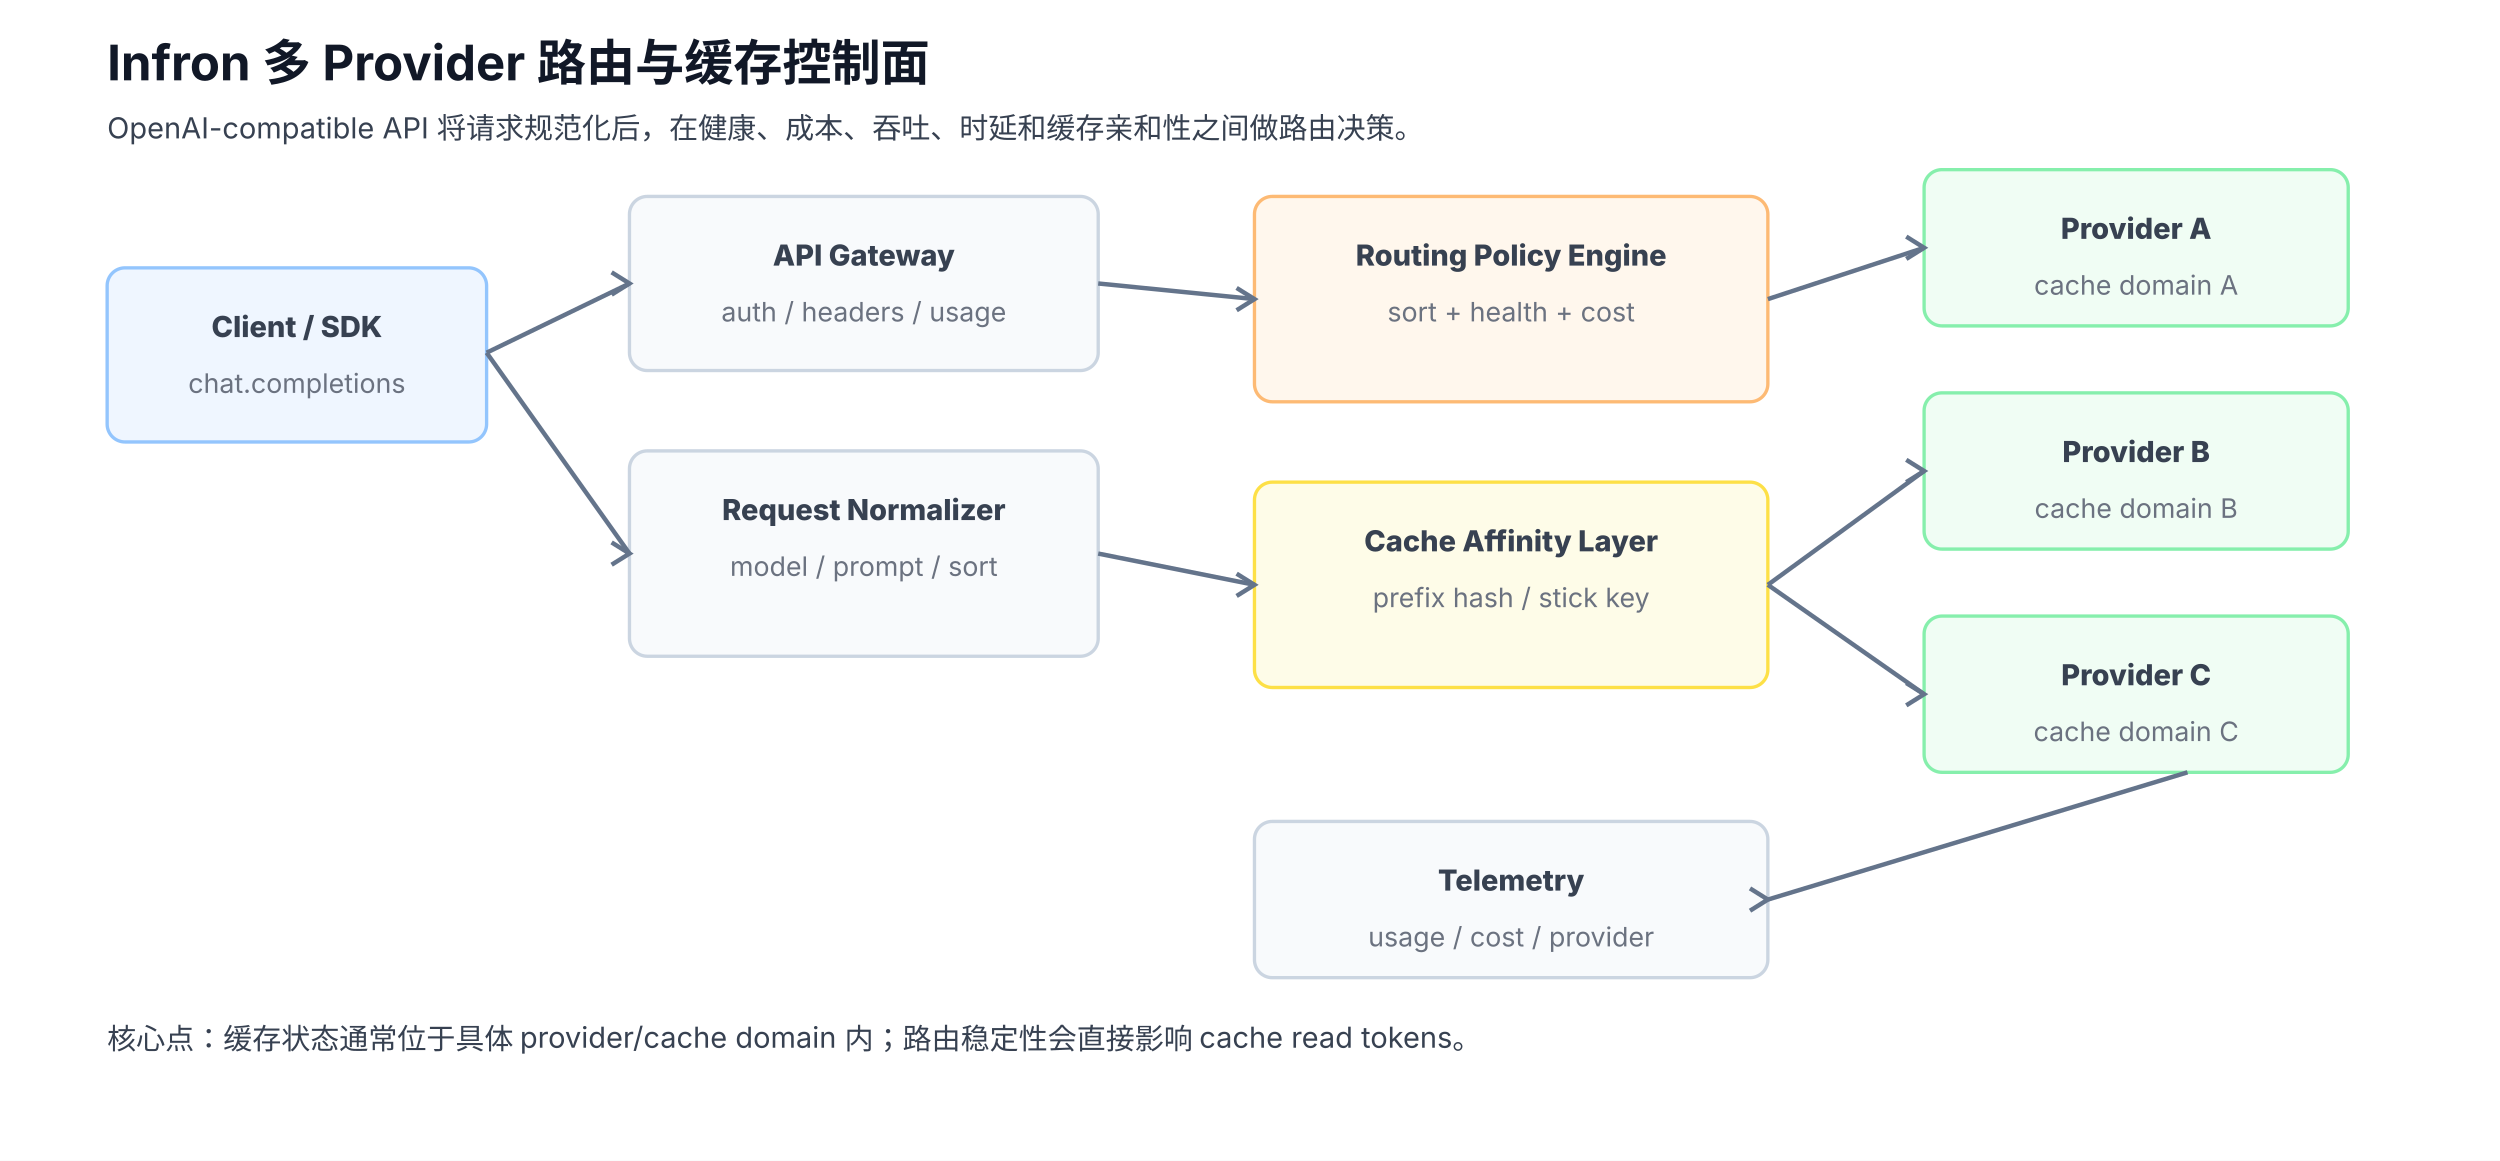
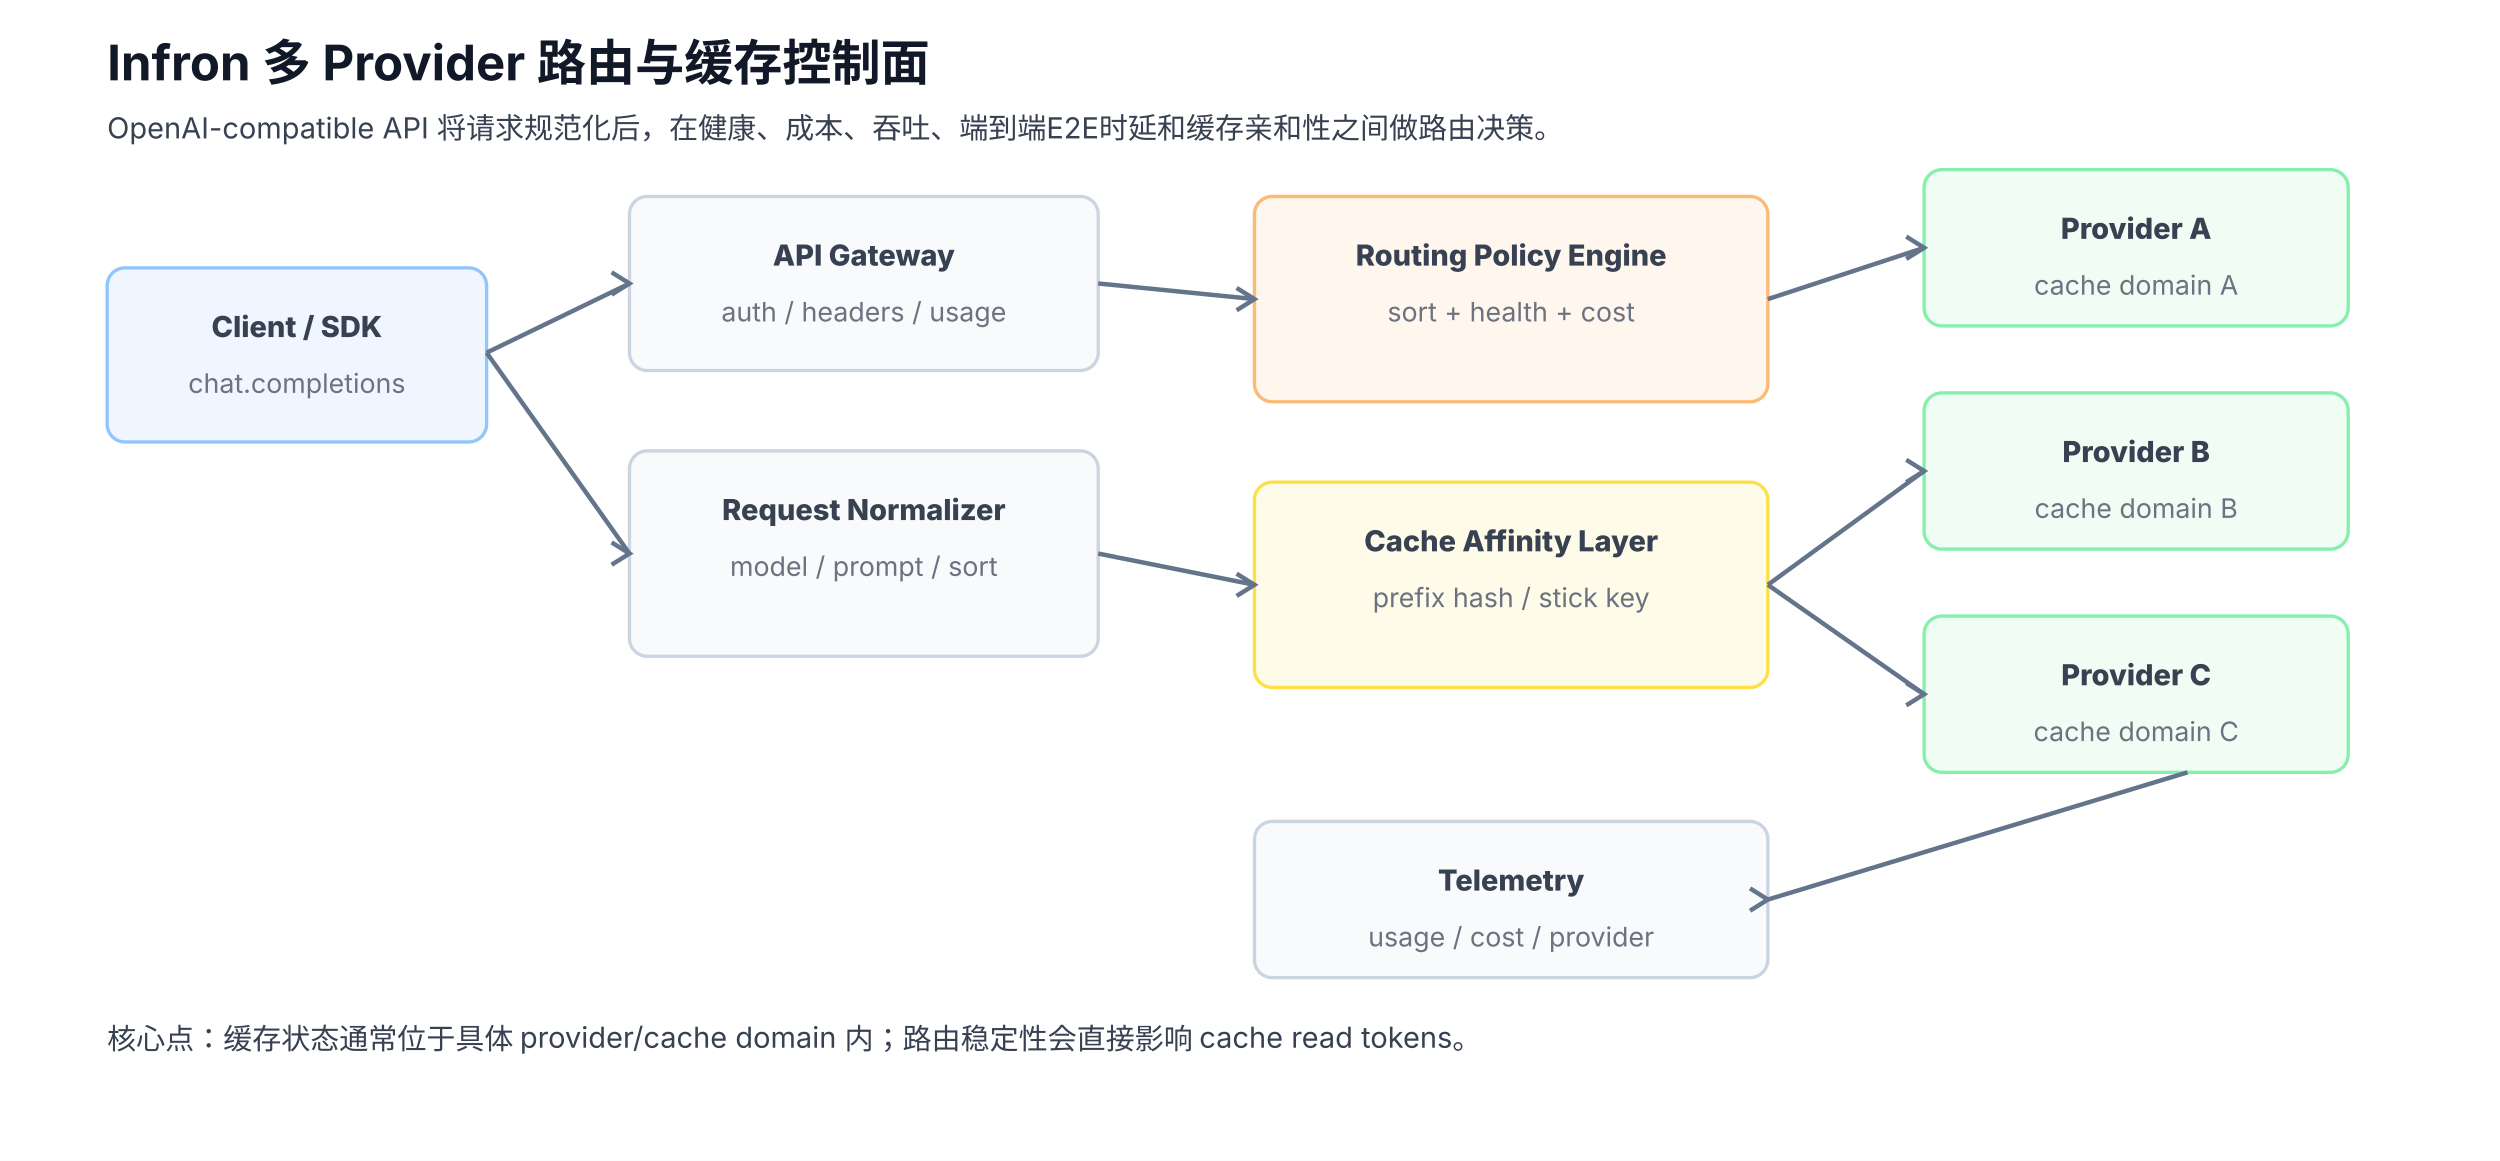
<svg xmlns="http://www.w3.org/2000/svg" width="1120" height="520" viewBox="0 0 1120 520">
  <style>text{font-family:-apple-system,BlinkMacSystemFont,'Segoe UI',sans-serif;fill:#111827}.title{font-size:22px;font-weight:700}.label{font-size:13px;fill:#374151}.tick{font-size:12px;fill:#6b7280}.value{font-size:12px;fill:#111827}</style>
  <rect width="100%" height="100%" fill="#ffffff" />
  <text x="48" y="36" class="title">Infron 多 Provider 路由与缓存控制面</text>
-   <text x="48" y="62" class="label">OpenAI-compatible API 将请求规范化后，在健康、成本、吞吐、时延和缓存亲和性之间做路由决策。</text>
+   <text x="48" y="62" class="label">OpenAI-compatible API 将请求规范化后，在健康、成本、吞吐、端到端E2E时延和缓存亲和性之间做路由决策。</text>
  <rect x="48" y="120" width="170" height="78" rx="8" fill="#eff6ff" stroke="#93c5fd" stroke-width="1.5" />
  <text x="133.0" y="151" class="label" font-weight="800" text-anchor="middle">Client / SDK</text>
  <text x="133.0" y="176" class="tick" text-anchor="middle">chat.completions</text>
  <rect x="282" y="88" width="210" height="78" rx="8" fill="#f8fafc" stroke="#cbd5e1" stroke-width="1.5" />
  <text x="387.0" y="119" class="label" font-weight="800" text-anchor="middle">API Gateway</text>
  <text x="387.0" y="144" class="tick" text-anchor="middle">auth / headers / usage</text>
  <rect x="282" y="202" width="210" height="92" rx="8" fill="#f8fafc" stroke="#cbd5e1" stroke-width="1.5" />
  <text x="387.0" y="233" class="label" font-weight="800" text-anchor="middle">Request Normalizer</text>
  <text x="387.0" y="258" class="tick" text-anchor="middle">model / prompt / sort</text>
  <rect x="562" y="88" width="230" height="92" rx="8" fill="#fff7ed" stroke="#fdba74" stroke-width="1.5" />
  <text x="677.0" y="119" class="label" font-weight="800" text-anchor="middle">Routing Policy Engine</text>
  <text x="677.0" y="144" class="tick" text-anchor="middle">sort + health + cost</text>
  <rect x="562" y="216" width="230" height="92" rx="8" fill="#fefce8" stroke="#fde047" stroke-width="1.5" />
  <text x="677.0" y="247" class="label" font-weight="800" text-anchor="middle">Cache Affinity Layer</text>
  <text x="677.0" y="272" class="tick" text-anchor="middle">prefix hash / stick key</text>
  <rect x="862" y="76" width="190" height="70" rx="8" fill="#f0fdf4" stroke="#86efac" stroke-width="1.5" />
  <text x="957.0" y="107" class="label" font-weight="800" text-anchor="middle">Provider A</text>
  <text x="957.0" y="132" class="tick" text-anchor="middle">cache domain A</text>
  <rect x="862" y="176" width="190" height="70" rx="8" fill="#f0fdf4" stroke="#86efac" stroke-width="1.5" />
  <text x="957.0" y="207" class="label" font-weight="800" text-anchor="middle">Provider B</text>
  <text x="957.0" y="232" class="tick" text-anchor="middle">cache domain B</text>
  <rect x="862" y="276" width="190" height="70" rx="8" fill="#f0fdf4" stroke="#86efac" stroke-width="1.5" />
  <text x="957.0" y="307" class="label" font-weight="800" text-anchor="middle">Provider C</text>
  <text x="957.0" y="332" class="tick" text-anchor="middle">cache domain C</text>
  <rect x="562" y="368" width="230" height="70" rx="8" fill="#f8fafc" stroke="#cbd5e1" stroke-width="1.5" />
  <text x="677.0" y="399" class="label" font-weight="800" text-anchor="middle">Telemetry</text>
  <text x="677.0" y="424" class="tick" text-anchor="middle">usage / cost / provider</text>
  <path d="M218,158 L282,127" stroke="#64748b" stroke-width="2" fill="none" />
  <path d="M274,122 L282,127 L274,132" stroke="#64748b" stroke-width="2" fill="none" />
  <path d="M218,158 L282,248" stroke="#64748b" stroke-width="2" fill="none" />
  <path d="M274,243 L282,248 L274,253" stroke="#64748b" stroke-width="2" fill="none" />
  <path d="M492,127 L562,134" stroke="#64748b" stroke-width="2" fill="none" />
  <path d="M554,129 L562,134 L554,139" stroke="#64748b" stroke-width="2" fill="none" />
  <path d="M492,248 L562,262" stroke="#64748b" stroke-width="2" fill="none" />
  <path d="M554,257 L562,262 L554,267" stroke="#64748b" stroke-width="2" fill="none" />
  <path d="M792,134 L862,111" stroke="#64748b" stroke-width="2" fill="none" />
  <path d="M854,106 L862,111 L854,116" stroke="#64748b" stroke-width="2" fill="none" />
  <path d="M792,262 L862,211" stroke="#64748b" stroke-width="2" fill="none" />
  <path d="M854,206 L862,211 L854,216" stroke="#64748b" stroke-width="2" fill="none" />
  <path d="M792,262 L862,311" stroke="#64748b" stroke-width="2" fill="none" />
  <path d="M854,306 L862,311 L854,316" stroke="#64748b" stroke-width="2" fill="none" />
  <path d="M980,346 L792,403" stroke="#64748b" stroke-width="2" fill="none" />
  <path d="M784,398 L792,403 L784,408" stroke="#64748b" stroke-width="2" fill="none" />
  <text x="48" y="470" class="label">核心点：缓存状态通常位于具体 provider/cache domain 内；路由稳定性会直接影响 cache read tokens。</text>
</svg>
